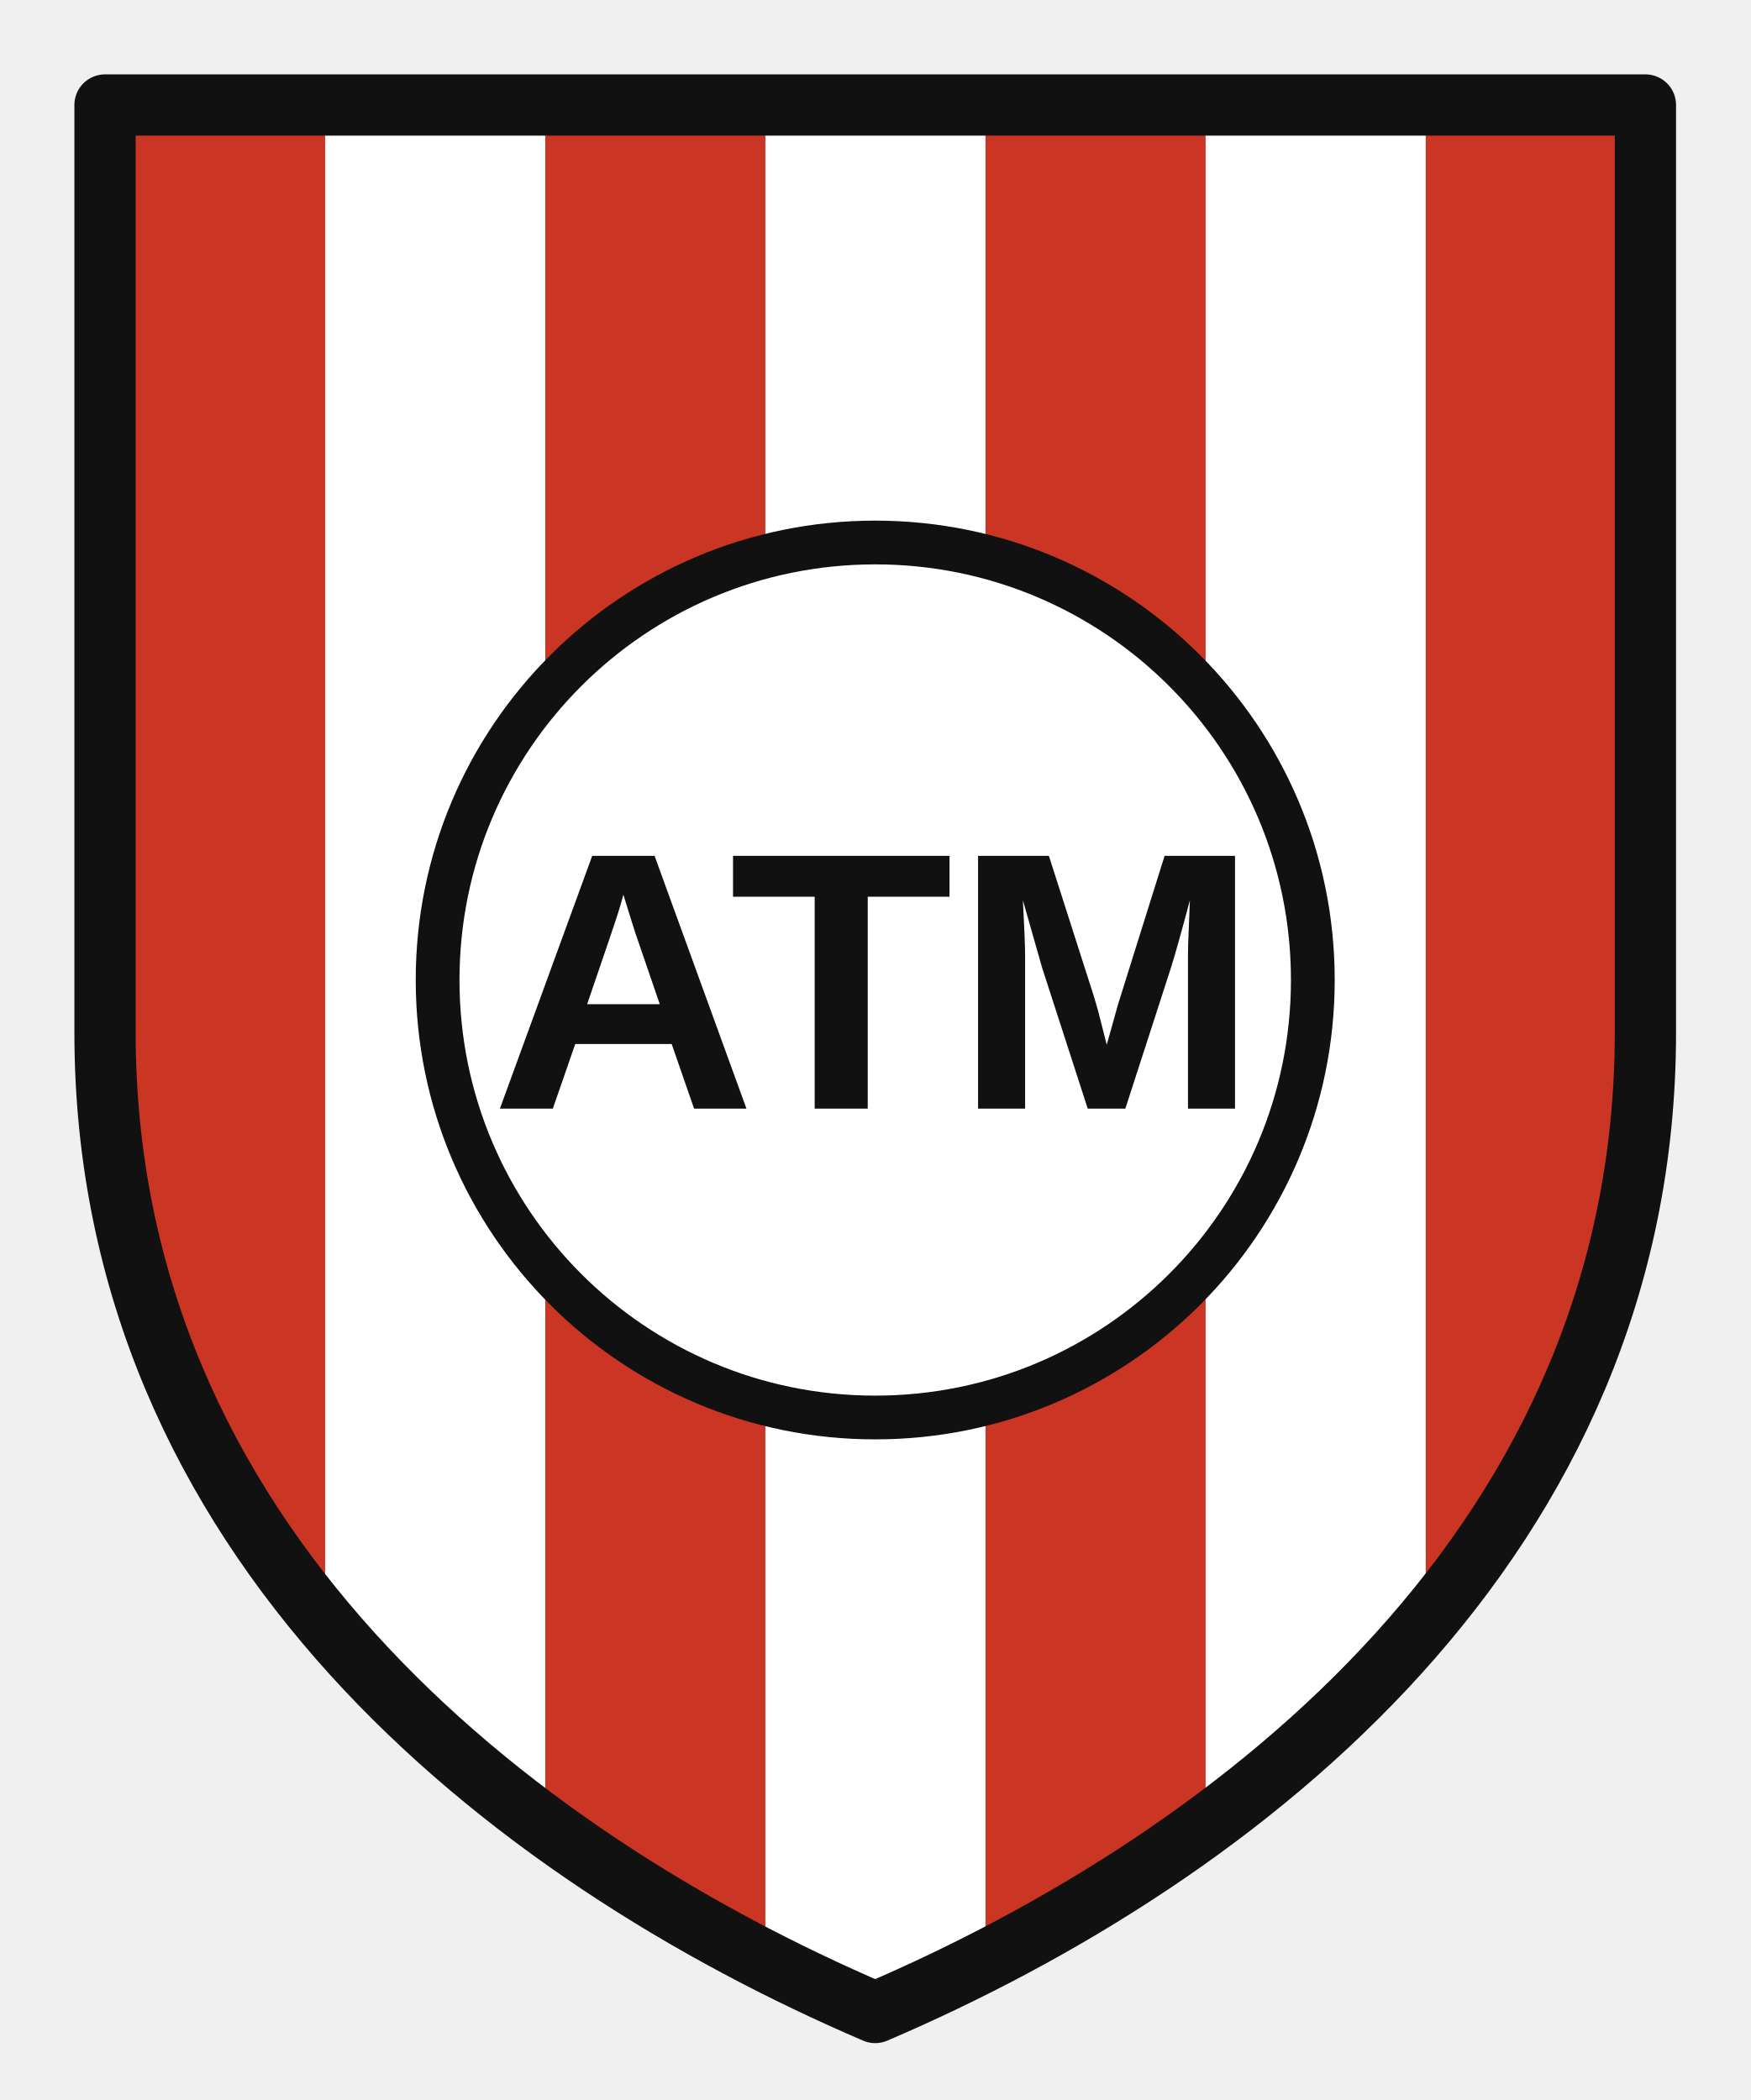
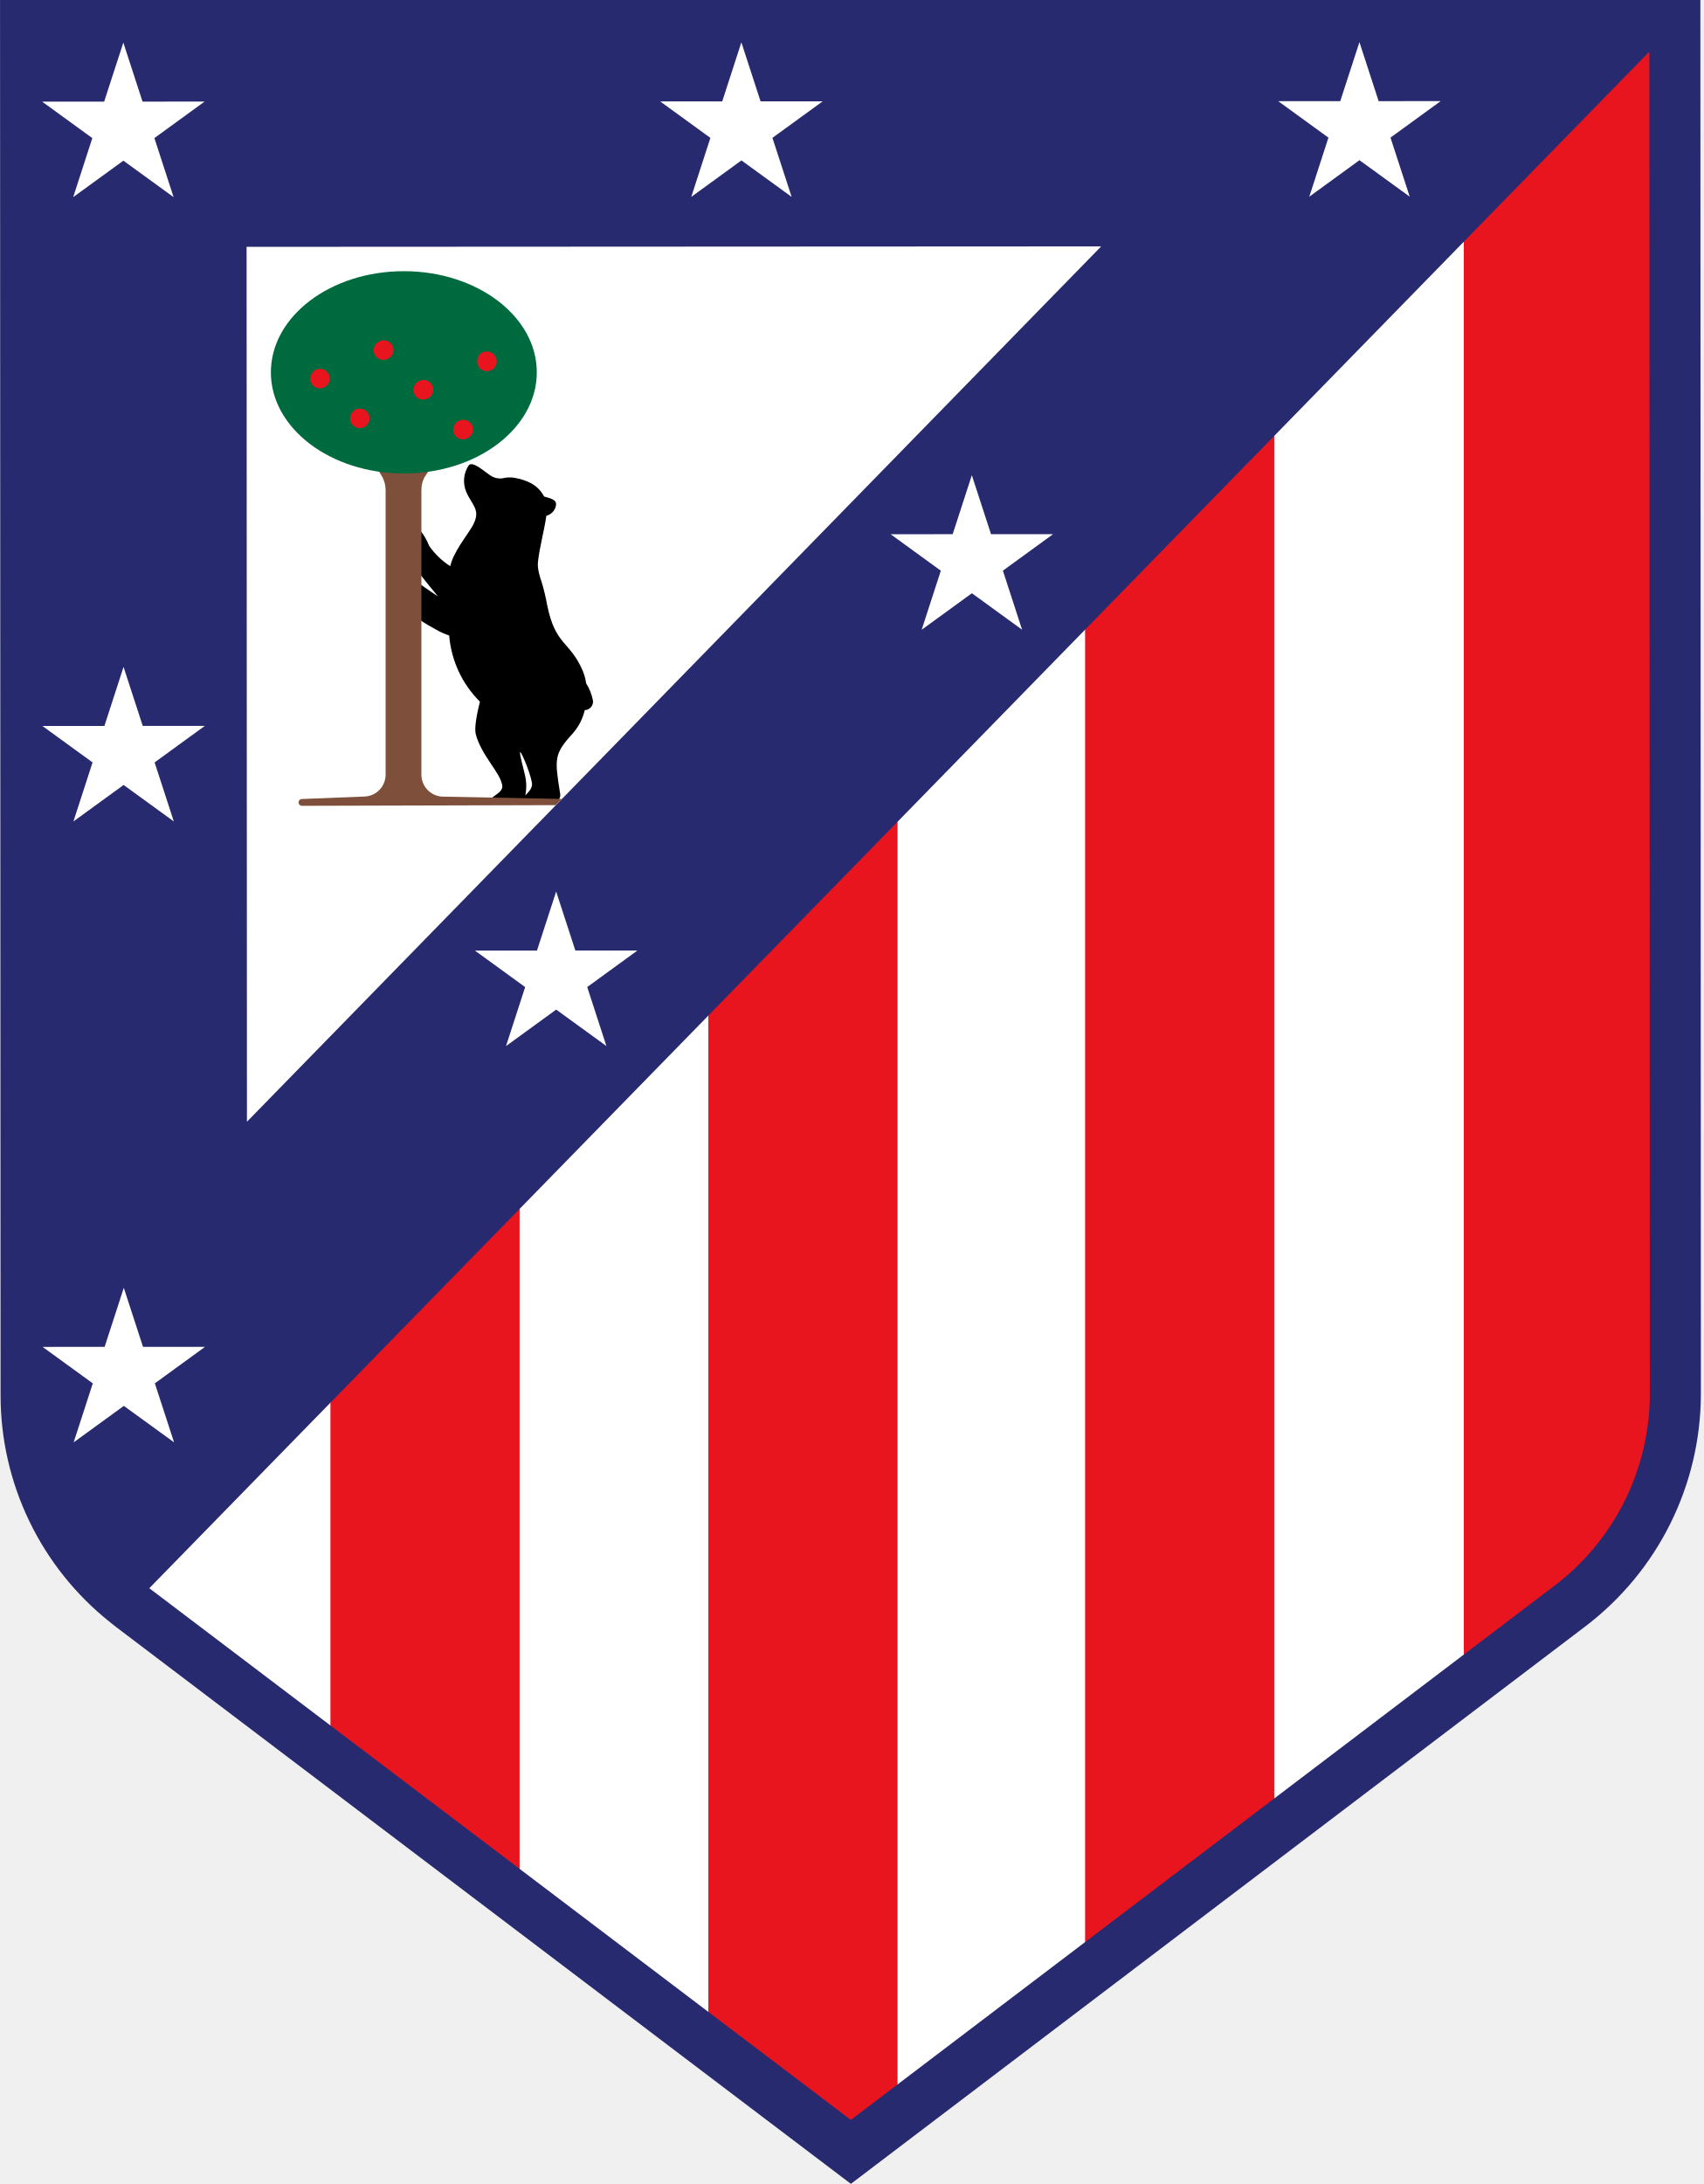
- <svg xmlns="http://www.w3.org/2000/svg" viewBox="0 0 200 240" width="200" height="240">
-   <defs>
-     <clipPath id="s">
-       <path d="M12 12 H188 V118 C188 176 142 212 100 230 C58 212 12 176 12 118 Z" />
-     </clipPath>
-   </defs>
-   <g clip-path="url(#s)">
-     <rect x="12" y="0" width="25.2" height="240" fill="#cb3524" />
-     <rect x="37.15" y="0" width="25.2" height="240" fill="#ffffff" />
-     <rect x="62.3" y="0" width="25.2" height="240" fill="#cb3524" />
-     <rect x="87.45" y="0" width="25.2" height="240" fill="#ffffff" />
-     <rect x="112.6" y="0" width="25.2" height="240" fill="#cb3524" />
-     <rect x="137.75" y="0" width="25.2" height="240" fill="#ffffff" />
-     <rect x="162.9" y="0" width="25.2" height="240" fill="#cb3524" />
+ <svg xmlns="http://www.w3.org/2000/svg" fill="none" height="358.025" viewBox="0 0 550 705" width="279.31">
+   <clipPath id="a">
+     <path d="m0 0h549.18v705h-549.18z" />
+   </clipPath>
+   <g clip-path="url(#a)">
+     <path d="m549.01 0h-549l.17 450.31c-.024 14.341 3.25 28.496 9.569 41.371 6.319 12.874 15.512 24.124 26.871 32.879l.81.64 237.31 179.8 237.23-180.07c11.531-8.783 20.885-20.104 27.338-33.084 6.453-12.979 9.831-27.271 9.872-41.766z" fill="#fff" />
+     <path d="m411.43 139.49-61.08 62.55v426.48l61.08-46.36z" fill="#e8151e" />
+     <path d="m472.62 535.68 29.39-22.3c19.22-14.58 31.67-36.21 31.66-60.28l-.16-438.67-60.89 62.35z" fill="#e8151e" />
+     <path d="m167.77 604.89v-215.87l-61.08 62.55v107.04z" fill="#e8151e" />
+     <path d="m289.79 674.49v-410.43l-61.08 62.56v324.44l46.01 34.87z" fill="#e8151e" />
+     <path d="m549.01 0h-549l.17 450.31c-.017 14.106 3.156 28.033 9.283 40.739 6.127 12.706 15.048 23.861 26.097 32.631.35.28.69.57 1.05.84l.81.64 237.31 179.8 237.24-180.03c11.531-8.783 20.885-20.104 27.338-33.084 6.453-12.979 9.831-27.271 9.872-41.766zm-193.47 79.54-275.81 282.56-.11-282.42zm146.47 432.26-227.29 172.51-226.51-171.63 484.32-496 .16 433.39c-.033 11.954-2.817 23.74-8.137 34.445-5.321 10.705-13.034 20.041-22.543 27.285z" fill="#282a6f" />
+     <g fill="#fff">
+       <path d="m33.63 32.8 6.19-19.05 6.2 19.05 20.03-.01-16.2 11.78 6.2 19.06-16.22-11.77-16.2 11.78 6.18-19.06-16.21-11.77z" />
+       <path d="m233.19 32.73 6.18-19.06 6.2 19.05h20.04l-16.21 11.78 6.2 19.05-16.21-11.77-16.2 11.78 6.18-19.05-16.21-11.77z" />
+       <path d="m33.78 434.77 6.19-19.06 6.2 19.05h20.03l-16.2 11.78 6.2 19.05-16.22-11.77-16.2 11.78 6.18-19.05-16.21-11.77z" />
+       <path d="m33.71 234.34 6.18-19.06 6.2 19.05 20.04-.01-16.21 11.79 6.2 19.05-16.21-11.77-16.21 11.78 6.19-19.06-16.21-11.77z" />
+       <path d="m173.38 306.85 6.19-19.06 6.2 19.05h20.03l-16.2 11.78 6.2 19.05-16.22-11.77-16.2 11.78 6.18-19.05-16.21-11.77z" />
+       <path d="m307.6 172.44 6.18-19.05 6.2 19.05 20.03-.01-16.2 11.78 6.2 19.06-16.21-11.77-16.21 11.78 6.18-19.06-16.21-11.77z" />
+       <path d="m432.74 32.65 6.19-19.05 6.2 19.05 20.03-.01-16.2 11.78 6.2 19.06-16.22-11.77-16.2 11.78 6.18-19.06-16.21-11.77z" />
+     </g>
+     <path d="m189.25 220.57c-.198-1.413-.578-2.794-1.13-4.11-4.25-9.75-8.78-7.91-11.47-21.21-.444-2.475-1.028-4.922-1.75-7.33-.49-1.4-1.45-4.23-1.21-6.48.49-4.69 2-10 2.69-14.76 0-.06 0-.11 0-.17.763-.199 1.456-.603 2.005-1.169.548-.566.931-1.272 1.105-2.041.2-1.5-.21-2.08-3.75-3l-.12-.14c-2.11-3.84-5.59-5.17-9.49-5.93-1.309-.201-2.645-.14-3.93.18-1.153.15-2.324-.063-3.35-.61-2-1.11-6.33-5.38-7.58-3.49-.791 1.225-1.275 2.623-1.41 4.075-.136 1.451.08 2.915.63 4.265 2 4.74 5.15 6 1.83 11.54-2 3.31-6 8.22-6.94 12.58-2.703-1.727-5.032-3.978-6.85-6.62-.67-1.742-1.605-3.371-2.77-4.83v14.21c1.77 2.27 3.81 4.8 5.66 7-1.81-1.19-3.89-2.64-5.66-3.88v11.56c1.42 1 3.53 2.24 5 3 1.347.798 2.779 1.442 4.27 1.92.66 8.076 4.177 15.653 9.92 21.37-.94 3.81-1.87 8.45-1.33 10.51 1.83 6.95 8 12.44 8.54 16.54.25 1.83-1.76 2.71-3.25 3.92l-.67.44 22 .43.33-.44c.345-.633.428-1.377.23-2.07-1.74-10.91-1.91-12.49 4.12-19.06 1.897-2.154 3.23-4.744 3.88-7.54.375-.012.745-.101 1.085-.26s.644-.386.894-.667.44-.609.559-.965c.118-.357.163-.734.132-1.108-.375-2.01-1.128-3.931-2.22-5.66zm-17.48 32.9c-.25 1.39-1.06 2.13-2.17 3.29.443-2.106.422-4.283-.06-6.38-.37-1.77-1.74-6.52-1.63-7.5.14-1.2 4.19 8.72 3.86 10.59z" fill="#000" />
+     <path d="m143.21 257.16c-.938.008-1.868-.17-2.736-.524-.869-.354-1.658-.877-2.323-1.538-.665-.662-1.193-1.448-1.551-2.315-.359-.866-.543-1.795-.54-2.733v-91.9c-.002-1.388.32-2.758.94-4l1.32-2c-5.321.541-10.684.521-16-.06l1.19 2c.649 1.263.991 2.66 1 4.08v91.84c.004.935-.177 1.862-.533 2.727s-.879 1.651-1.54 2.313-1.446 1.186-2.311 1.543c-.864.357-1.791.54-2.726.537l-19.9.79c-.292 0-.572.116-.778.322s-.322.486-.322.778.116.572.322.778.486.322.778.322l81.92-.22 2-2z" fill="#7e4f3a" />
+     <path d="m130.39 152.84c23.71 0 42.93-14.618 42.93-32.65s-19.22-32.65-42.93-32.65-42.93 14.618-42.93 32.65 19.22 32.65 42.93 32.65z" fill="#006a3f" />
+     <path d="m117.3 132.1c-.38-.151-.786-.224-1.195-.215s-.812.099-1.185.265c-.766.346-1.367.978-1.673 1.761-.307.783-.295 1.655.033 2.429.165.376.403.715.7.998s.647.505 1.03.652c.361.135.744.203 1.13.2.466.001.926-.098 1.35-.29.566-.256 1.043-.674 1.371-1.202.329-.528.493-1.141.473-1.762-.021-.62-.225-1.221-.587-1.726s-.865-.891-1.447-1.11z" fill="#e8151e" />
+     <path d="m135.49 128.78c.398.153.823.223 1.249.208.426-.016.845-.117 1.231-.298.386-.164.735-.403 1.027-.704.291-.3.52-.656.673-1.046.153-.391.226-.807.216-1.226s-.104-.832-.276-1.214c-.168-.373-.408-.709-.707-.989s-.65-.498-1.033-.641c-.8-.303-1.688-.278-2.47.07-.772.34-1.377.971-1.685 1.757-.307.785-.291 1.66.045 2.433.164.376.401.716.698 1 .297.283.648.504 1.032.65z" fill="#e8151e" />
+     <path d="m156.07 119.61c.398.153.823.223 1.249.208.426-.016.845-.117 1.231-.298.758-.343 1.349-.972 1.644-1.75.294-.778.267-1.641-.074-2.4-.359-.785-1.013-1.396-1.82-1.7-.372-.158-.771-.24-1.175-.24s-.803.082-1.175.24c-.769.361-1.368 1.008-1.668 1.804-.301.795-.28 1.676.058 2.456.163.381.399.725.696 1.014.297.288.649.515 1.034.666z" fill="#e8151e" />
+     <path d="m104.44 119.26c-.38-.151-.786-.224-1.195-.215s-.812.099-1.185.265c-.766.346-1.367.978-1.673 1.761-.307.783-.295 1.655.033 2.429.165.376.403.715.7.998s.647.505 1.03.652c.362.132.745.199 1.13.2.466.001.926-.098 1.35-.29.566-.256 1.043-.674 1.372-1.202.328-.528.492-1.141.472-1.761-.021-.621-.225-1.222-.587-1.727s-.865-.891-1.447-1.11z" fill="#e8151e" />
+     <path d="m126.76 111.68c-.167-.374-.406-.711-.705-.991s-.651-.497-1.035-.639c-.8-.303-1.688-.278-2.47.07-.772.34-1.377.971-1.685 1.757-.307.785-.291 1.66.045 2.433.165.376.403.715.7.998s.647.505 1.03.652c.398.153.823.223 1.249.208.426-.016.845-.117 1.231-.298.386-.164.735-.403 1.027-.704.291-.3.52-.656.673-1.046.153-.391.226-.807.216-1.226s-.104-.832-.276-1.214z" fill="#e8151e" />
+     <path d="m148.35 141.62c.357.139.737.21 1.12.21.466 0 .927-.103 1.35-.3.386-.164.735-.403 1.026-.704.292-.3.521-.656.674-1.046.153-.391.226-.807.216-1.226s-.104-.832-.276-1.214c-.167-.373-.407-.708-.706-.987-.299-.278-.65-.493-1.034-.633-.588-.227-1.231-.276-1.847-.14-.615.136-1.178.45-1.616.903-.439.454-.734 1.026-.849 1.646s-.045 1.261.202 1.841c.164.378.403.718.702 1.002.299.283.652.504 1.038.648z" fill="#e8151e" />
  </g>
-   <circle cx="100" cy="112" r="50" fill="#ffffff" stroke="#111111" stroke-width="5" />
-   <text x="100" y="126.7" text-anchor="middle" font-family="Arial Black, Helvetica Neue, Arial, sans-serif" font-weight="900" font-size="42" fill="#111111">ATM</text>
-   <path d="M12 12 H188 V118 C188 176 142 212 100 230 C58 212 12 176 12 118 Z" fill="none" stroke="#111111" stroke-width="7" stroke-linejoin="round" />
</svg>
